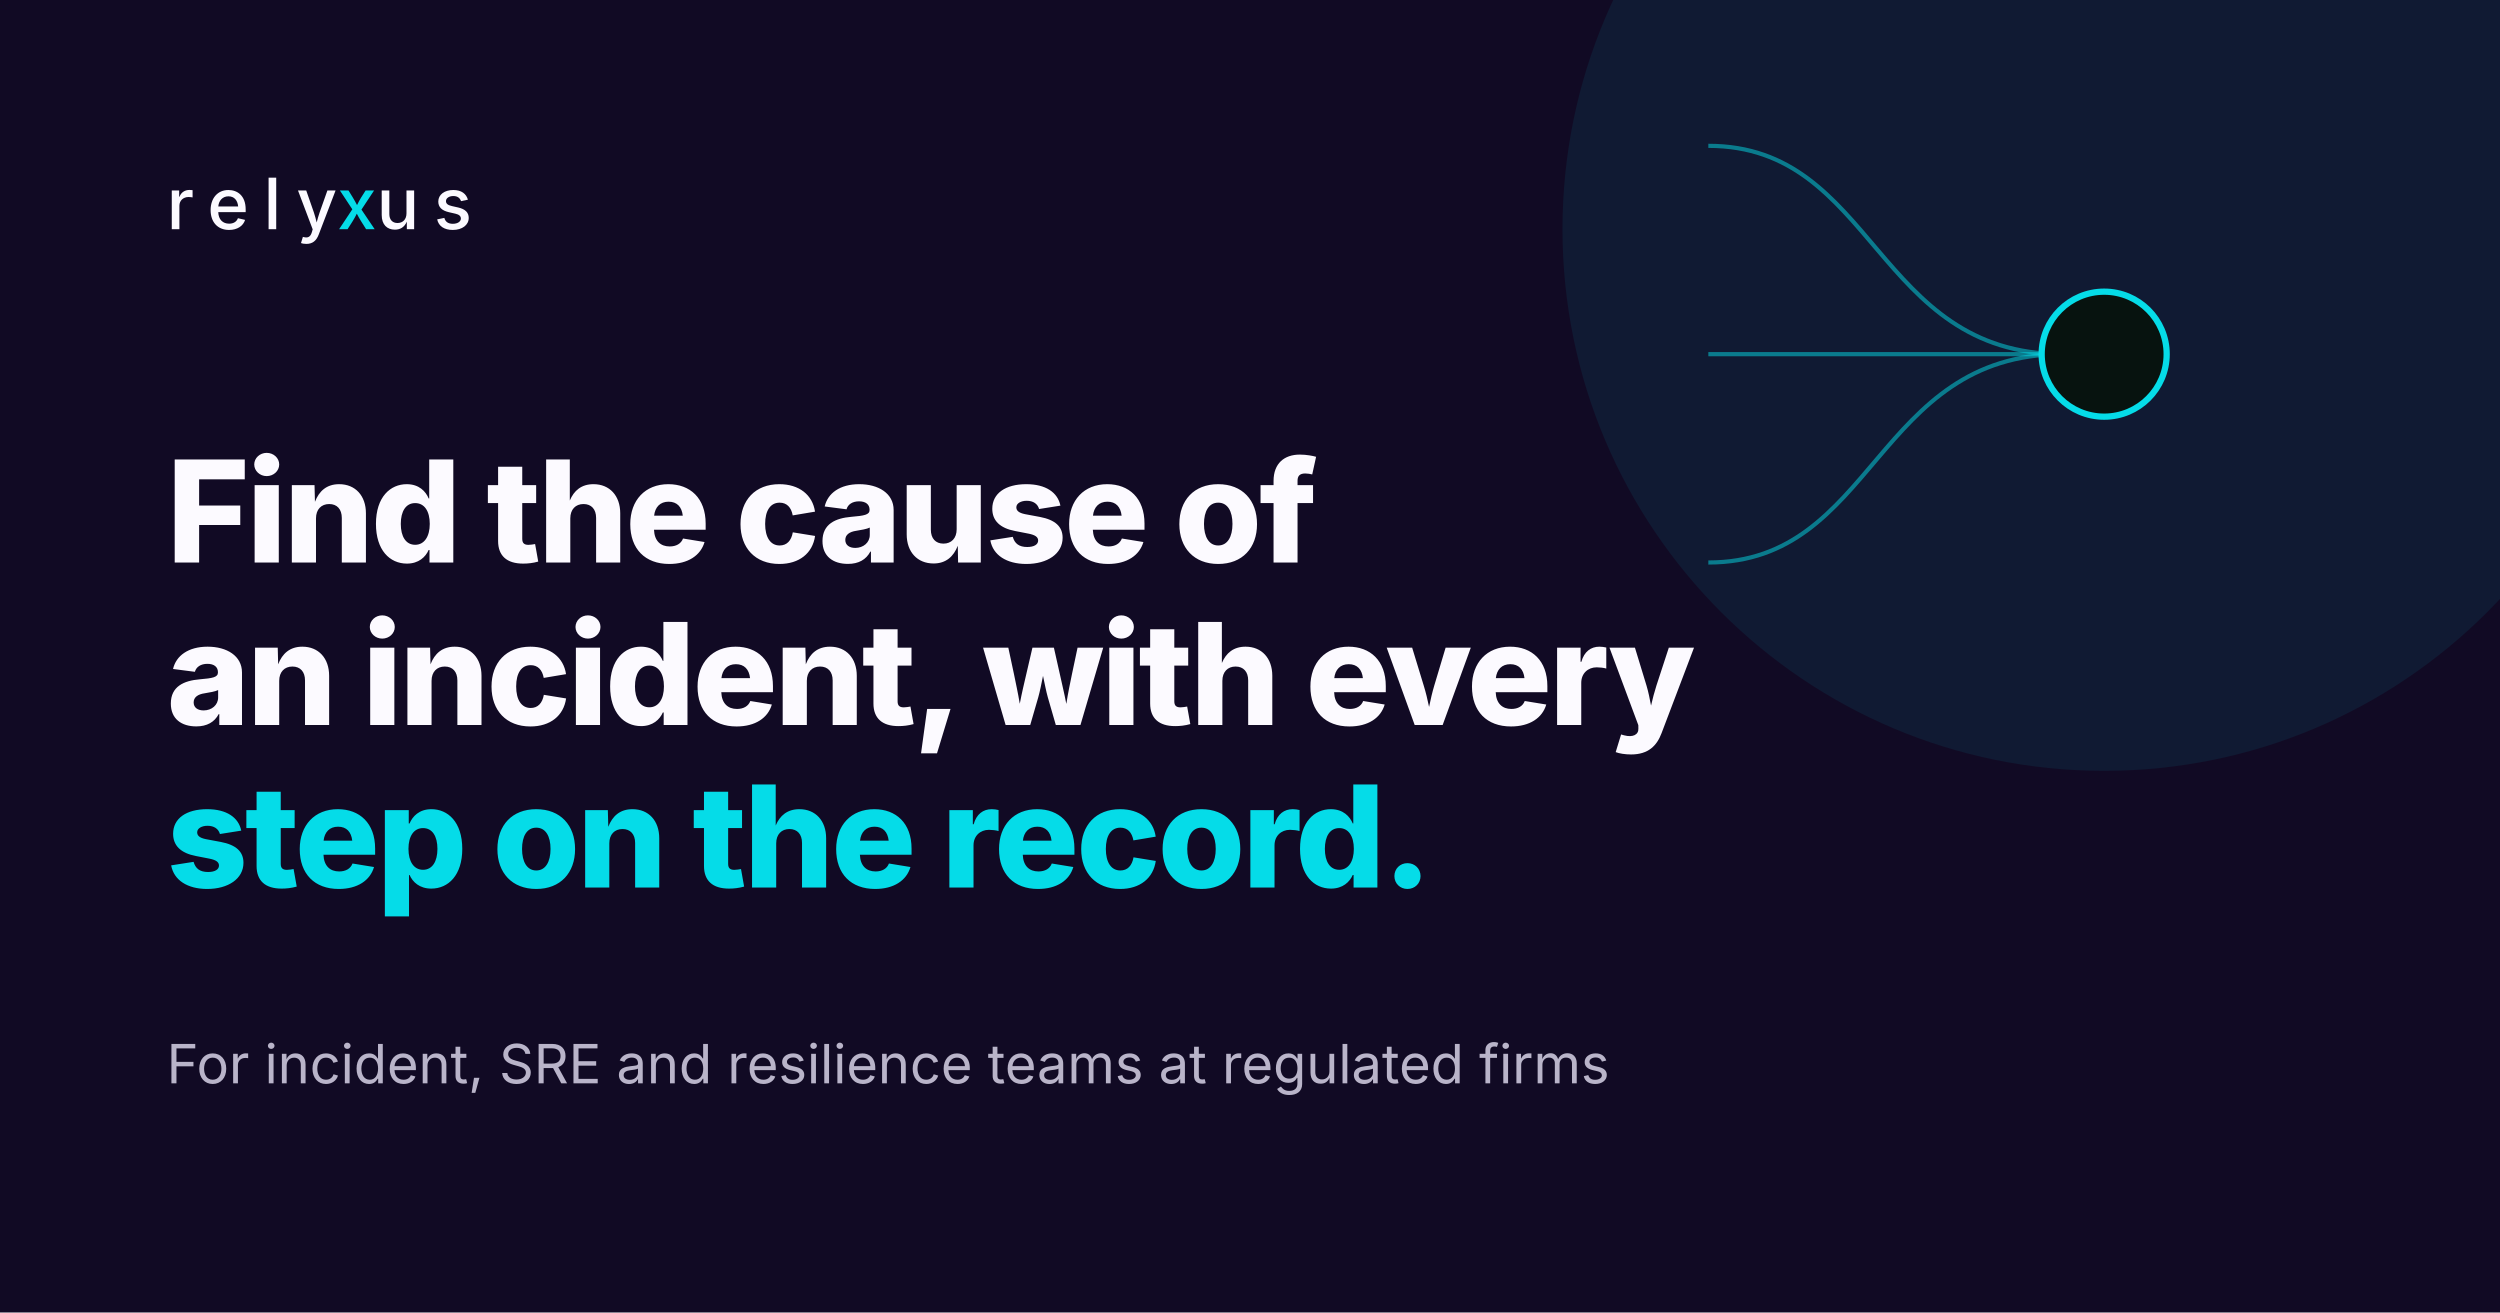
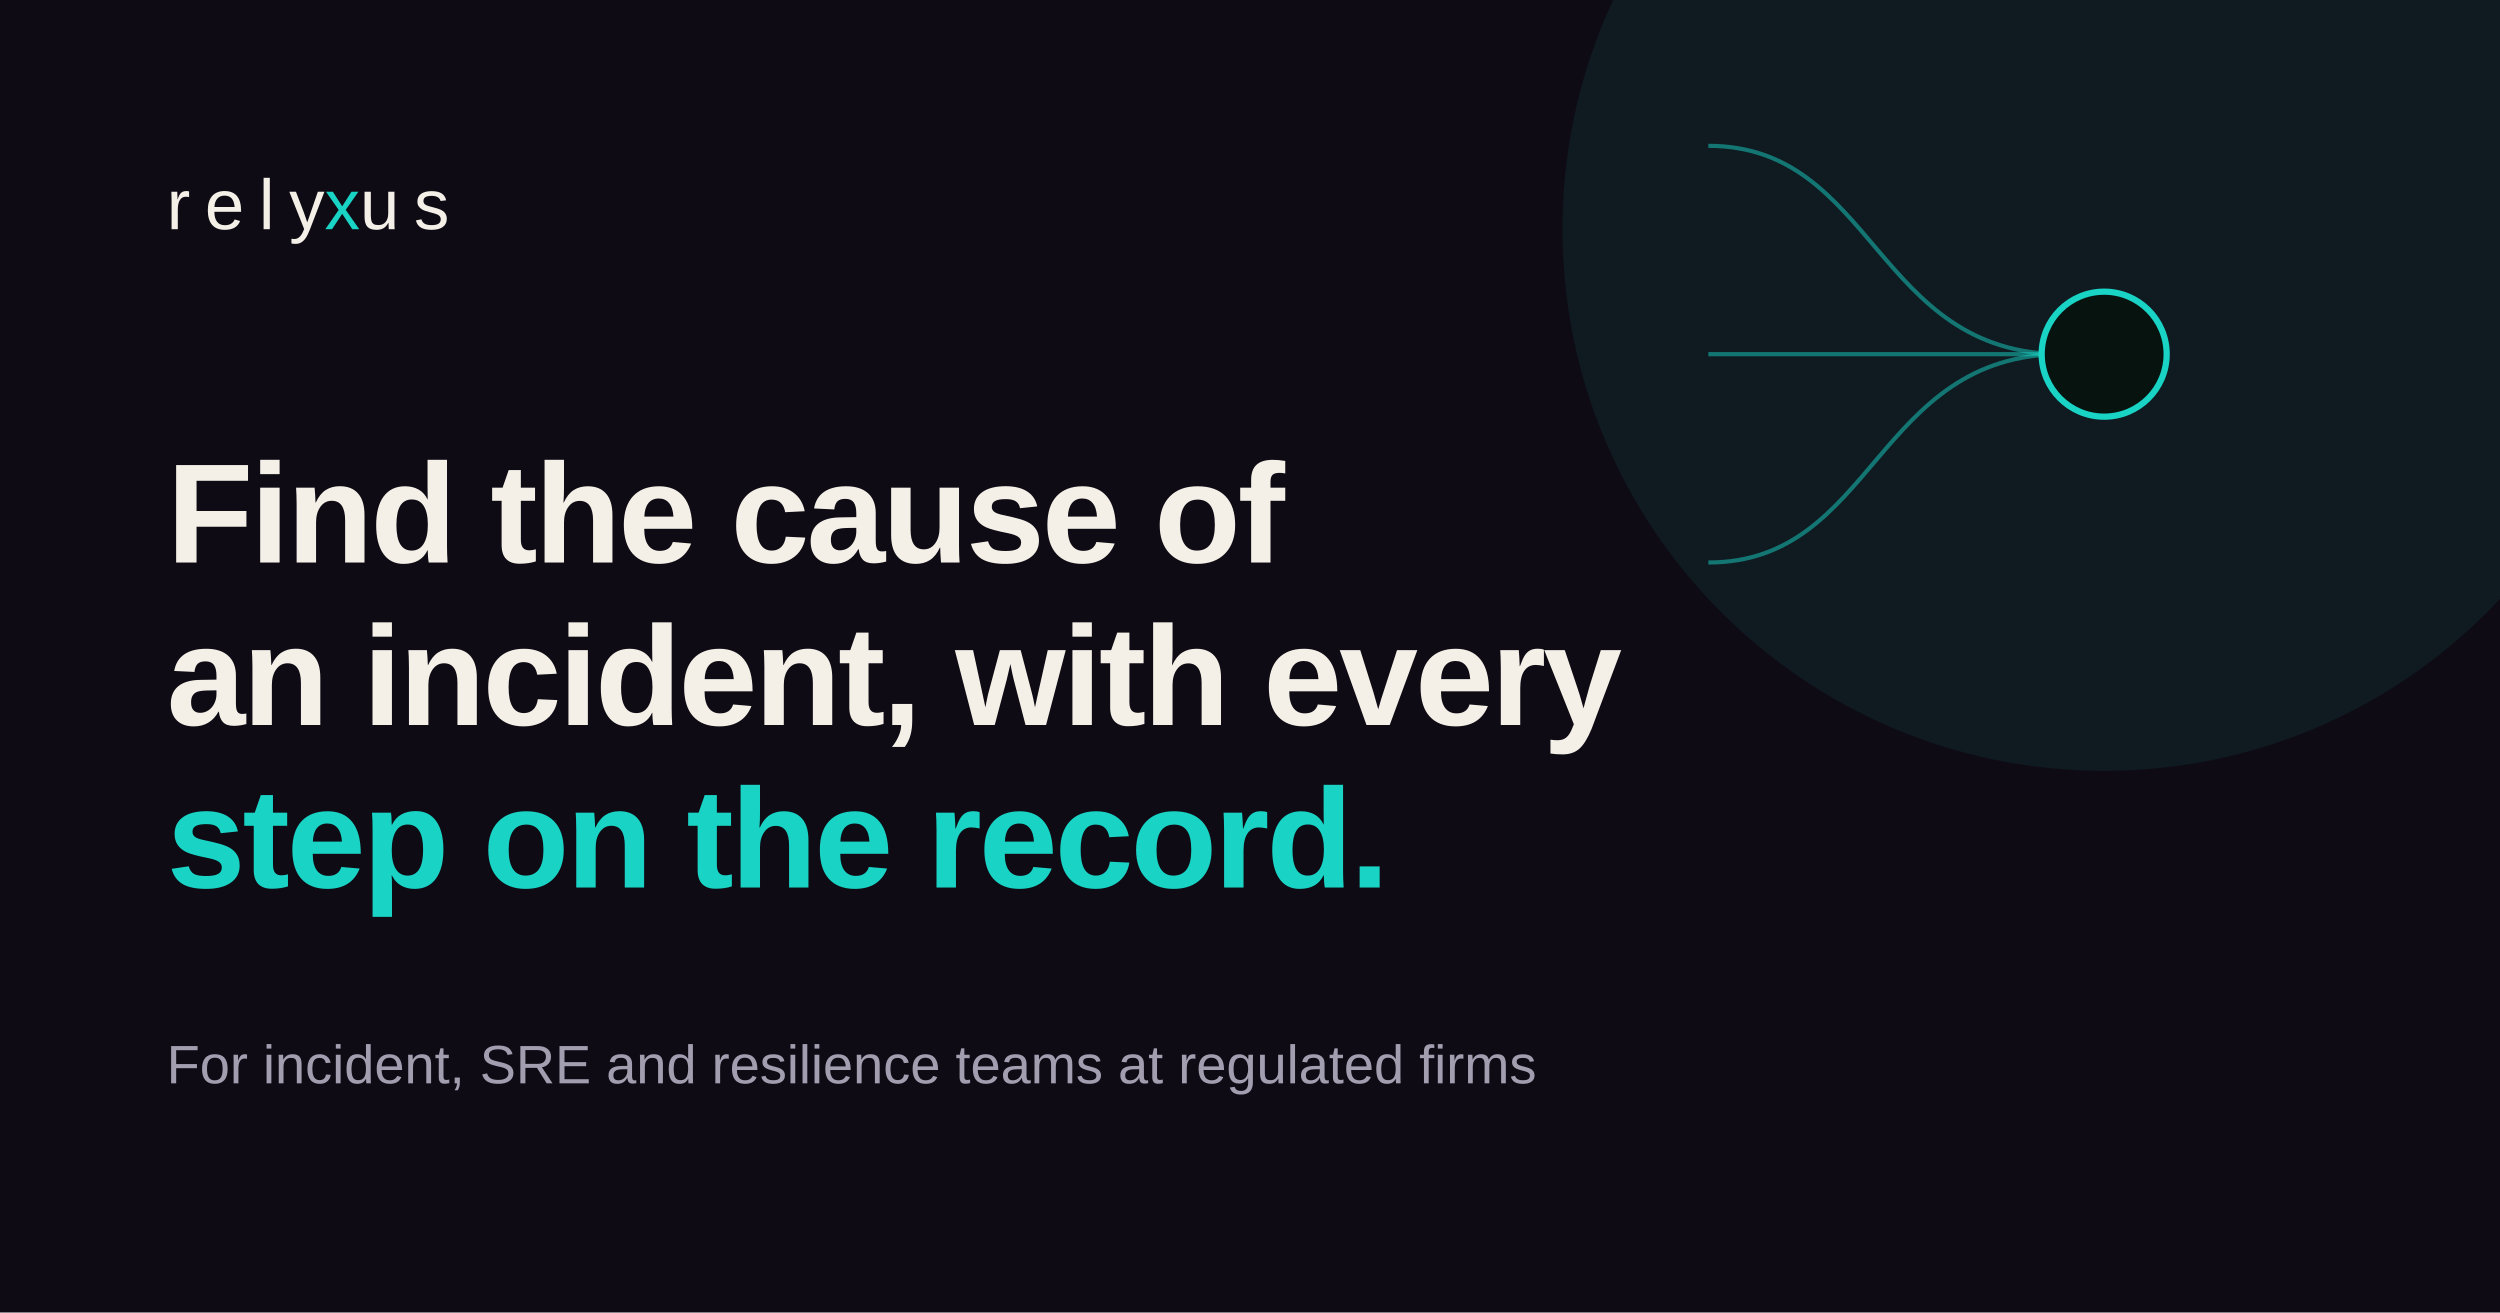
<svg xmlns="http://www.w3.org/2000/svg" width="1200" height="630" viewBox="0 0 1200 630" role="img" aria-label="Relyxus: find the cause of an incident, with every step on the record">
-   <rect width="1200" height="630" fill="#110A24" />
-   <circle cx="1010" cy="110" r="260" fill="#05DCE8" fill-opacity="0.08" />
-   <g fill="none" stroke="#05DCE8" stroke-opacity="0.5" stroke-width="2">
+   <rect width="1200" height="630" fill="#0E0B14" />
+   <circle cx="1010" cy="110" r="260" fill="#19D3C5" fill-opacity="0.08" />
+   <g fill="none" stroke="#19D3C5" stroke-opacity="0.5" stroke-width="2">
    <path d="M820 70 C900 70 900 170 990 170" />
    <path d="M820 170 C900 170 900 170 990 170" />
    <path d="M820 270 C900 270 900 170 990 170" />
  </g>
-   <g fill="#FCFAFF" font-family="Inter, Arial, sans-serif">
-     <text x="80" y="110" font-size="34" font-weight="500" letter-spacing="7">rely<tspan fill="#05DCE8">x</tspan>us</text>
+   <g fill="#F4F0E8" font-family="Bricolage Grotesque, Arial, sans-serif">
+     <text x="80" y="110" font-size="34" font-weight="500" letter-spacing="7">rely<tspan fill="#19D3C5">x</tspan>us</text>
    <text x="80" y="270" font-size="68" font-weight="800" letter-spacing="-1.4">Find the cause of</text>
    <text x="80" y="348" font-size="68" font-weight="800" letter-spacing="-1.4">an incident, with every</text>
-     <text x="80" y="426" font-size="68" font-weight="800" letter-spacing="-1.4" fill="#05DCE8">step on the record.</text>
-     <text x="80" y="520" font-size="26" fill="#B9B4C9">For incident, SRE and resilience teams at regulated firms</text>
+     <text x="80" y="426" font-size="68" font-weight="800" letter-spacing="-1.4" fill="#19D3C5">step on the record.</text>
+     <text x="80" y="520" font-size="26" fill="#A39DB0">For incident, SRE and resilience teams at regulated firms</text>
  </g>
-   <circle cx="1010" cy="170" r="30" fill="#07130f" stroke="#05DCE8" stroke-width="3" />
+   <circle cx="1010" cy="170" r="30" fill="#07130f" stroke="#19D3C5" stroke-width="3" />
</svg>
